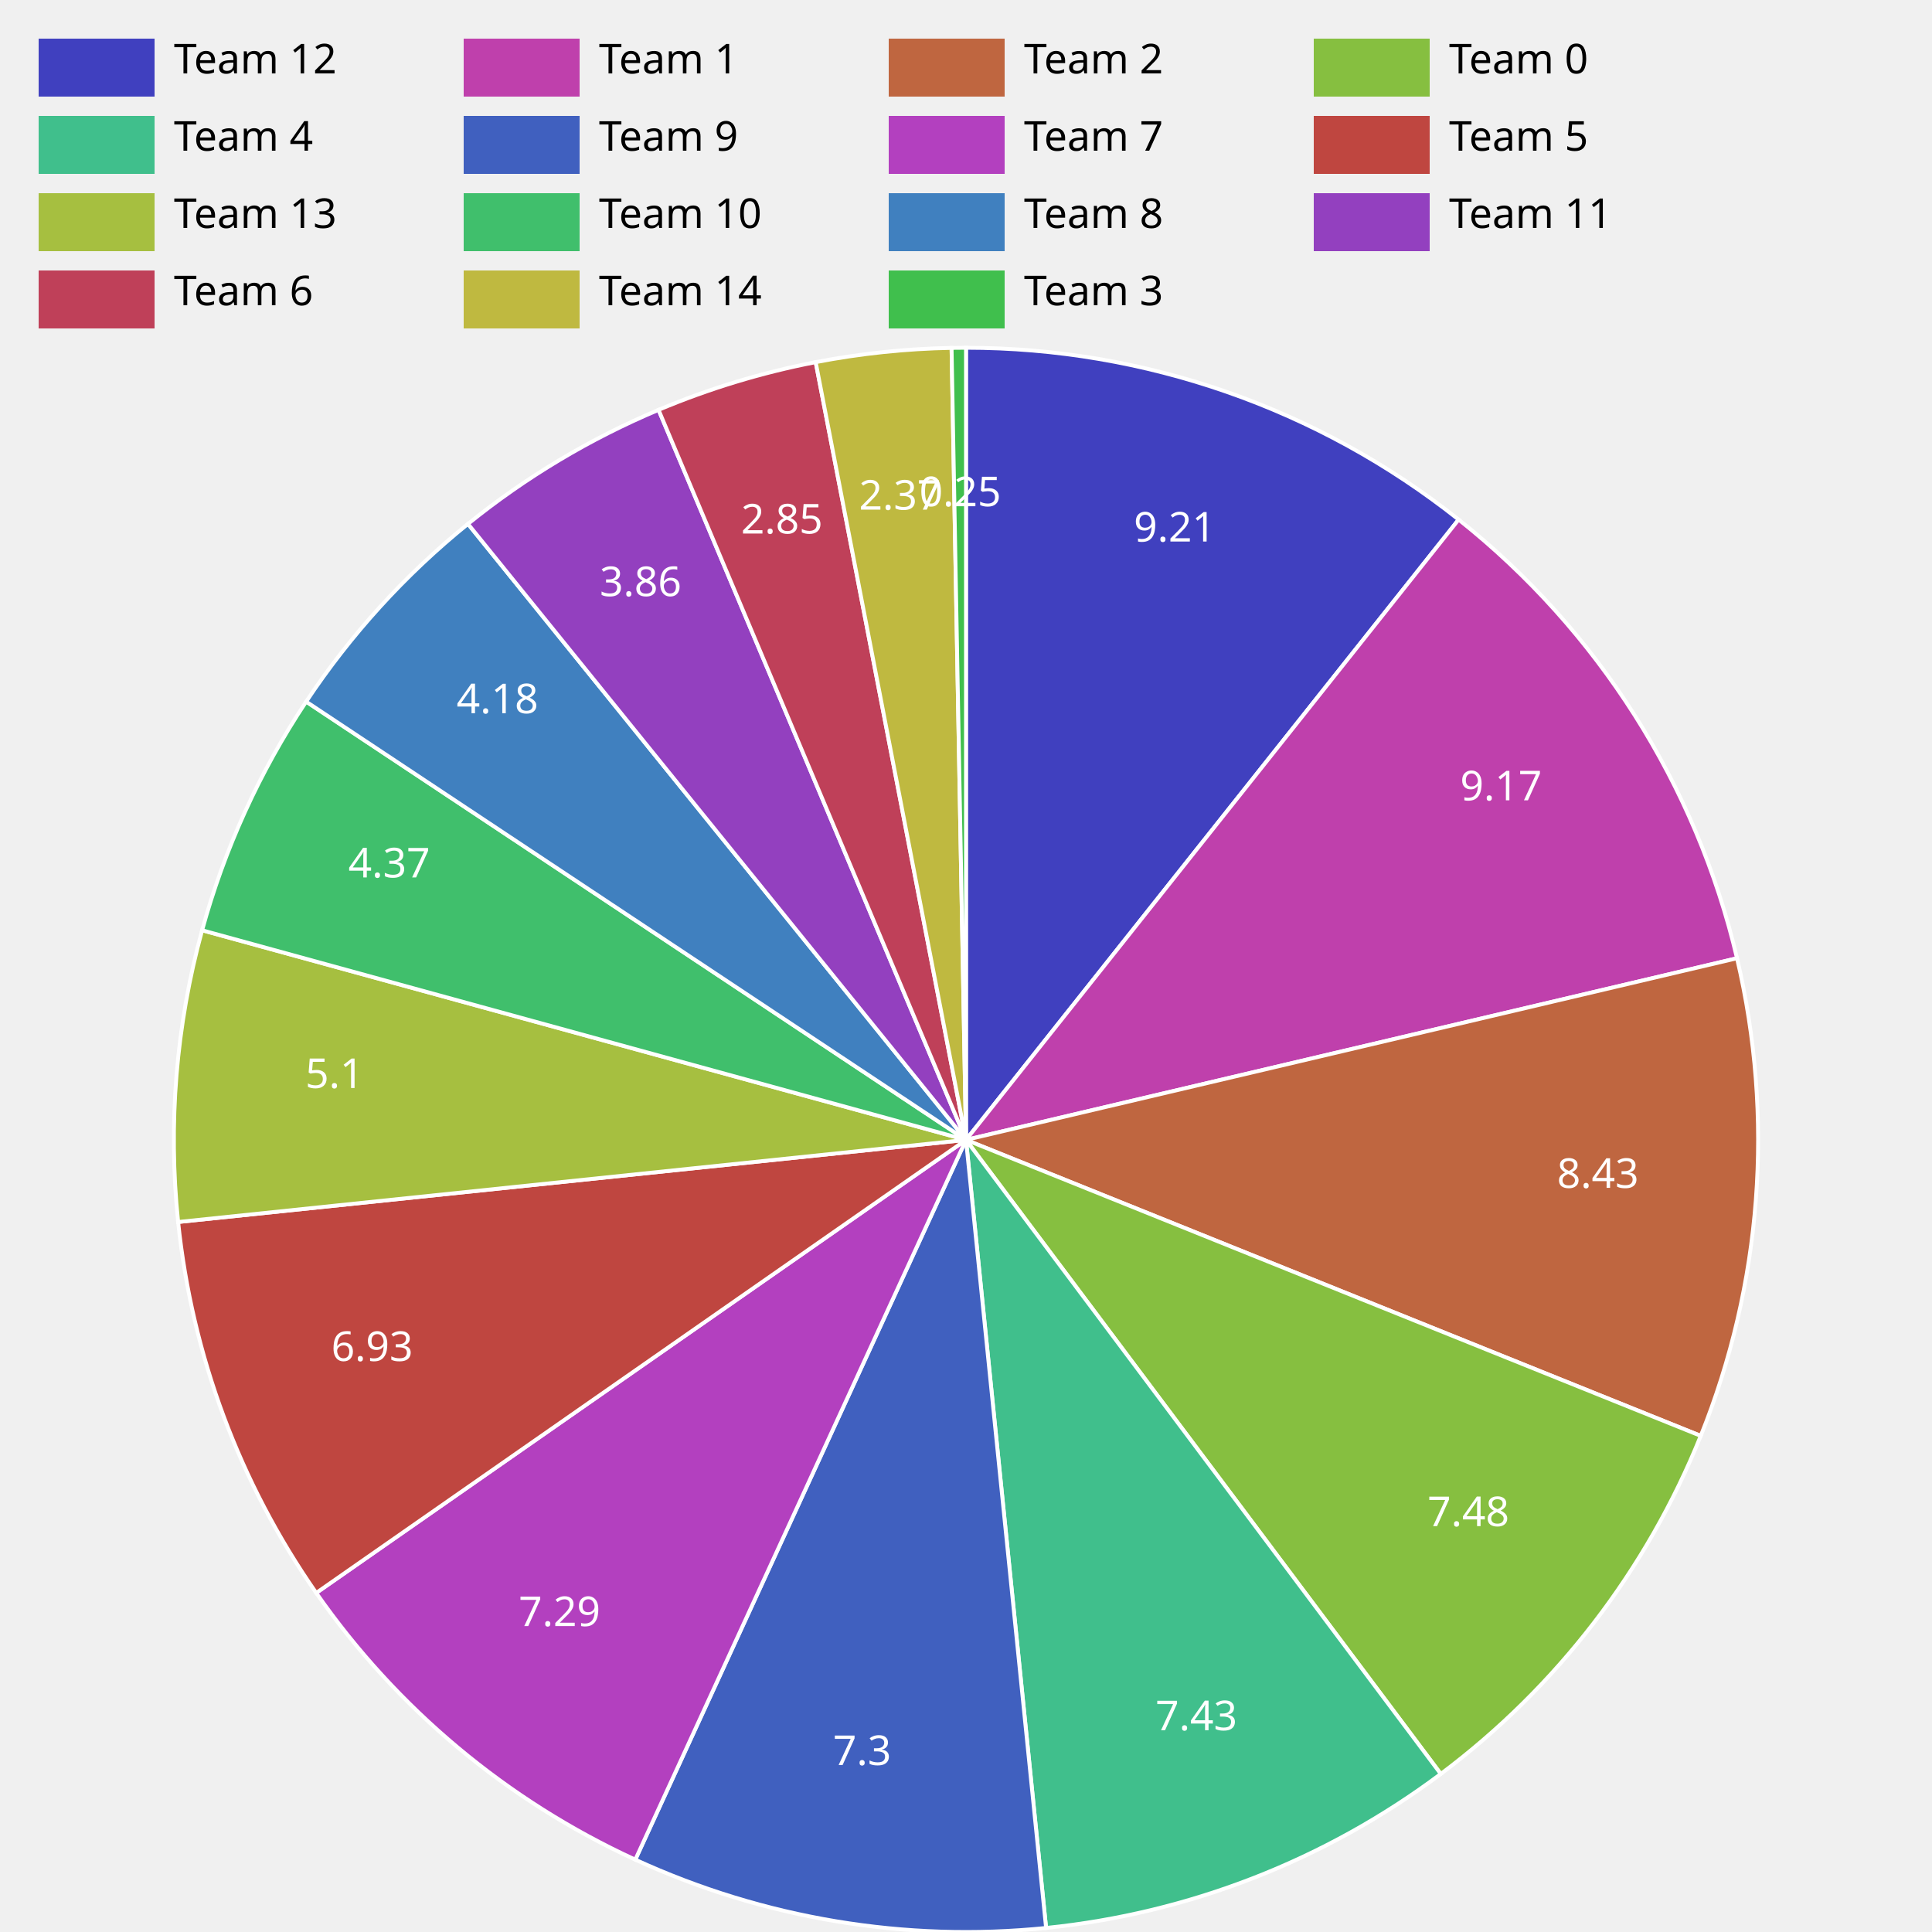
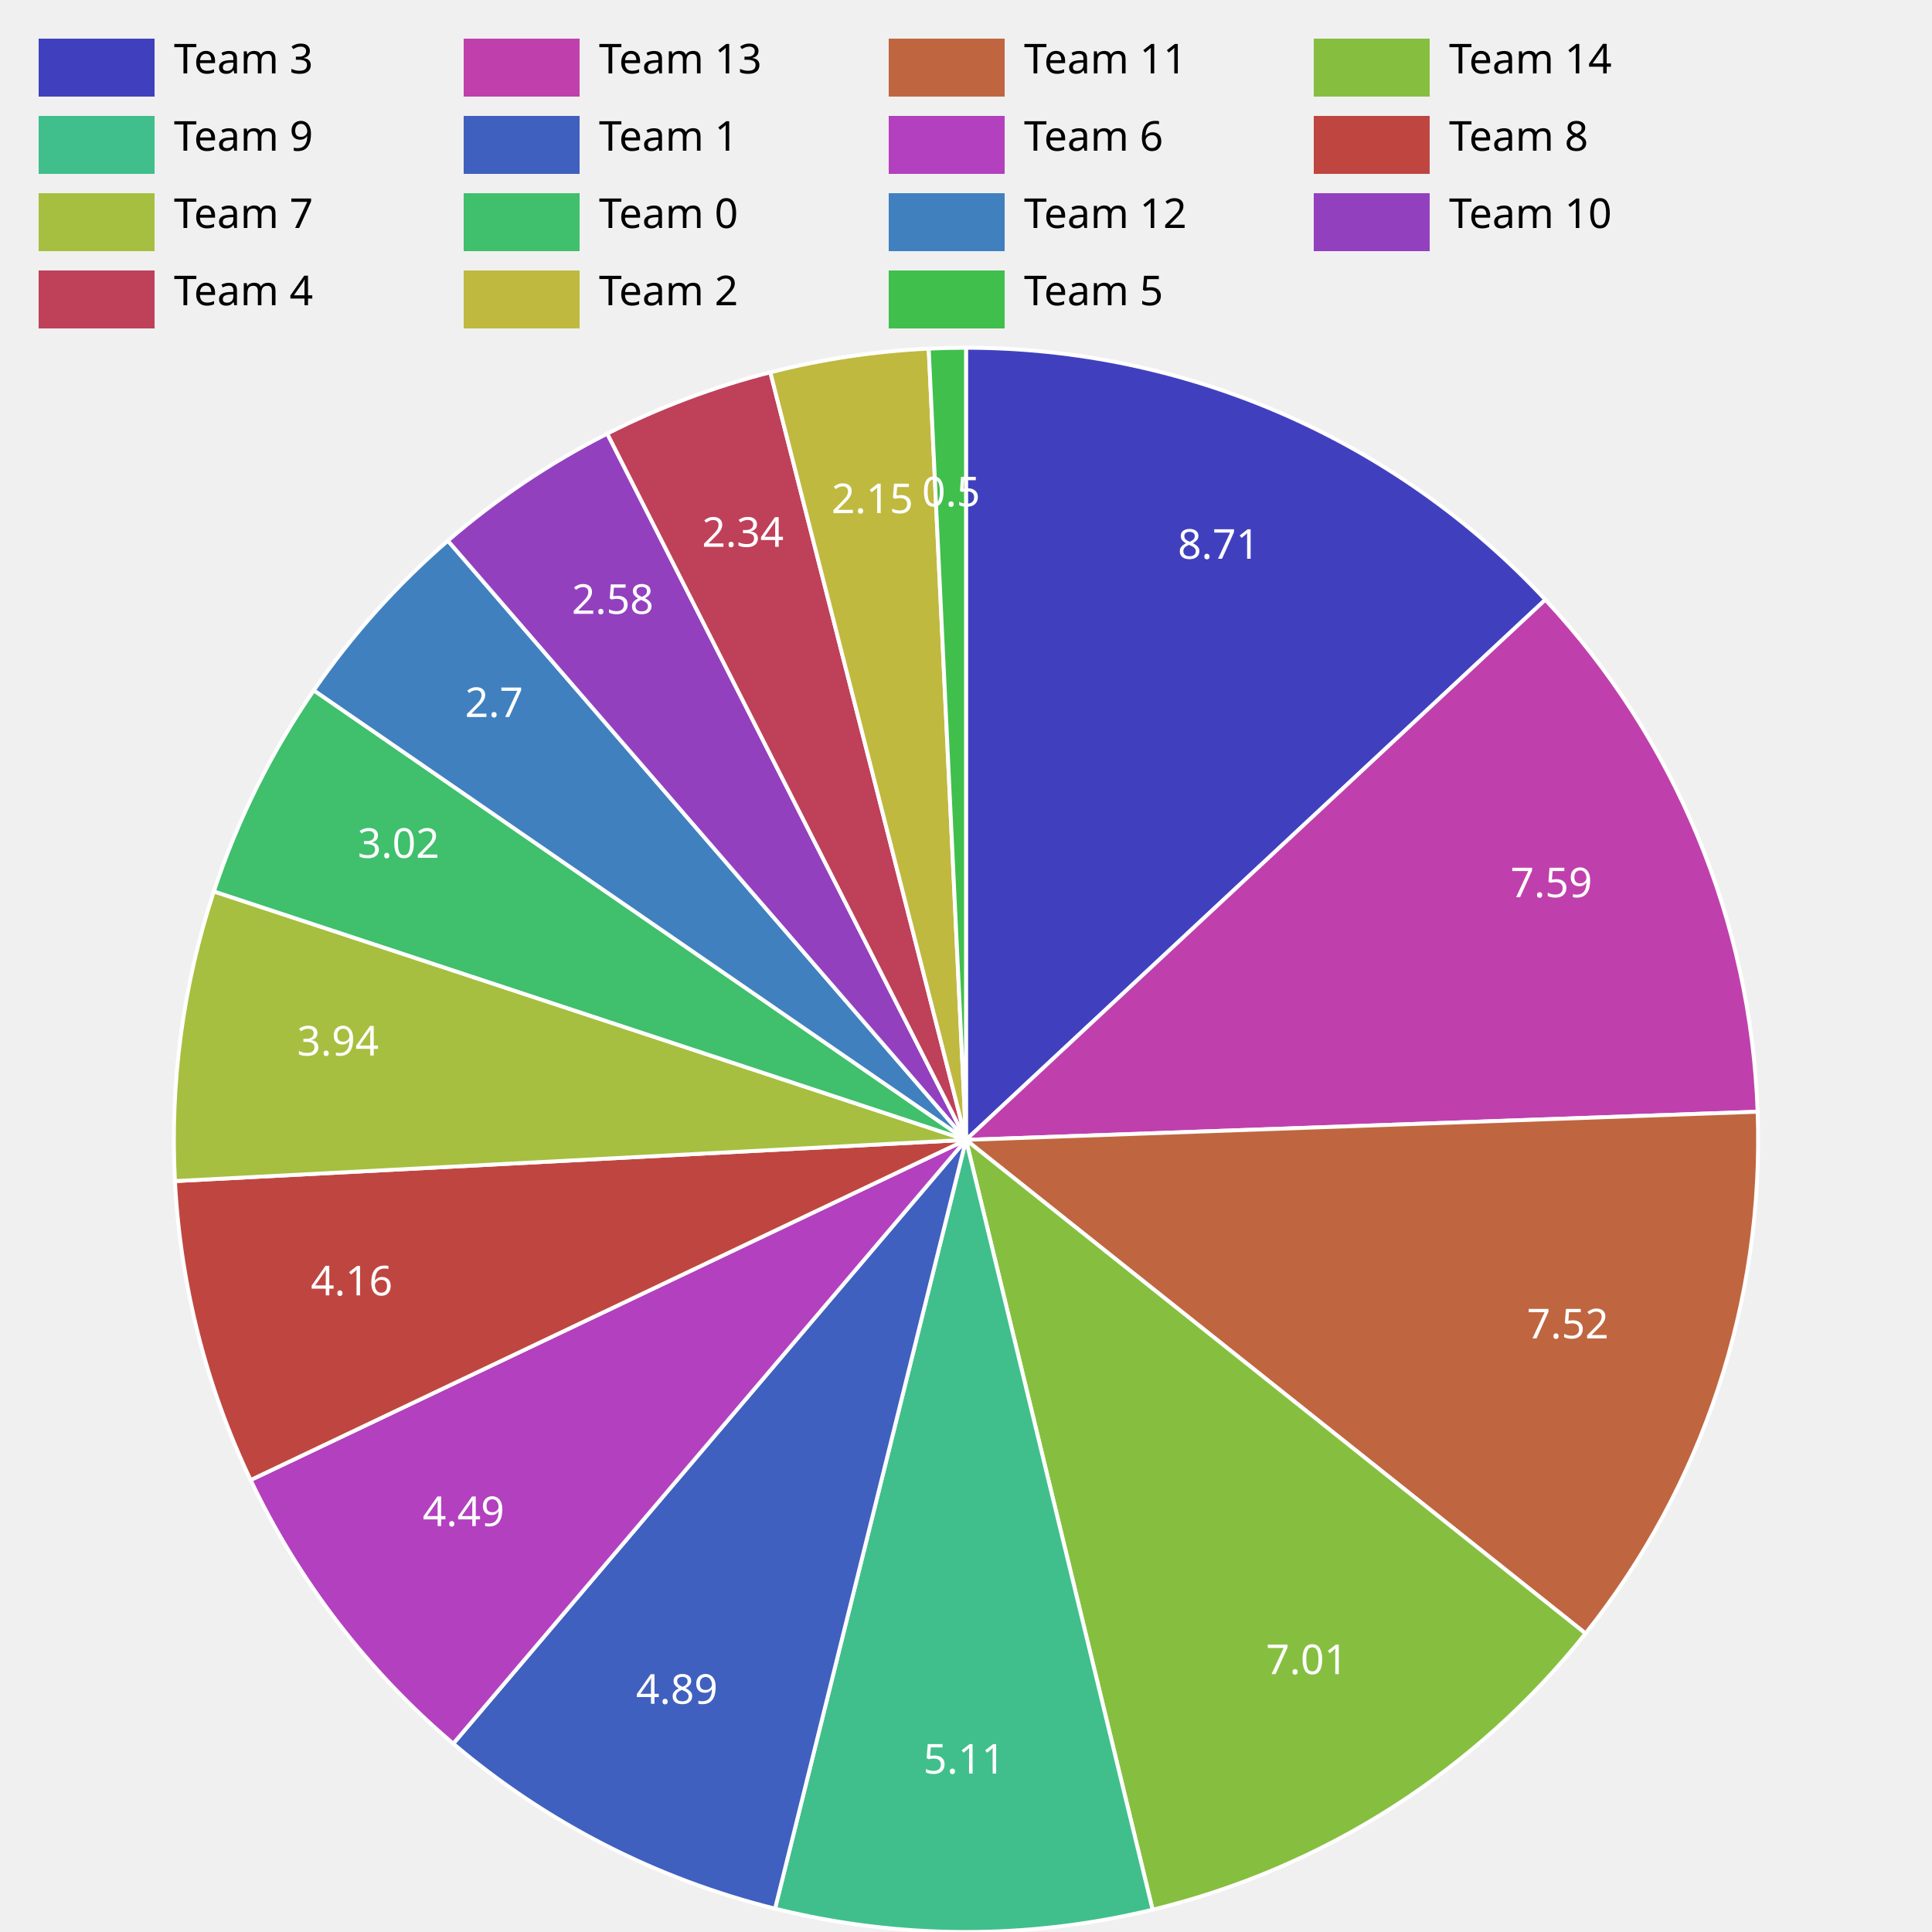
<svg xmlns="http://www.w3.org/2000/svg" varsion="1.1" width="500" height="500">
  <style>text { font-size: 8pt; font-family: sans-serif }  .axislegend { font-size: 12pt; font-weight: bold } .hovercircle {z-index:0; cursor:pointer; } .value {z-index: 1; background-color: #fff; opacity: 0.7; } </style>
  <rect x="10" y="10" width="30" height="15" fill="#4040BF" />
-   <text x="45" y="19" alignment-baseline="middle">Team 12</text>
+   <text x="45" y="19" alignment-baseline="middle">Team 3</text>
  <rect x="120" y="10" width="30" height="15" fill="#BF40AC" />
-   <text x="155" y="19" alignment-baseline="middle">Team 1</text>
+   <text x="155" y="19" alignment-baseline="middle">Team 13</text>
  <rect x="230" y="10" width="30" height="15" fill="#BF6640" />
-   <text x="265" y="19" alignment-baseline="middle">Team 2</text>
+   <text x="265" y="19" alignment-baseline="middle">Team 11</text>
  <rect x="340" y="10" width="30" height="15" fill="#86BF40" />
-   <text x="375" y="19" alignment-baseline="middle">Team 0</text>
+   <text x="375" y="19" alignment-baseline="middle">Team 14</text>
  <rect x="10" y="30" width="30" height="15" fill="#40BF8C" />
-   <text x="45" y="39" alignment-baseline="middle">Team 4</text>
+   <text x="45" y="39" alignment-baseline="middle">Team 9</text>
  <rect x="120" y="30" width="30" height="15" fill="#4060BF" />
-   <text x="155" y="39" alignment-baseline="middle">Team 9</text>
+   <text x="155" y="39" alignment-baseline="middle">Team 1</text>
  <rect x="230" y="30" width="30" height="15" fill="#B340BF" />
-   <text x="265" y="39" alignment-baseline="middle">Team 7</text>
+   <text x="265" y="39" alignment-baseline="middle">Team 6</text>
  <rect x="340" y="30" width="30" height="15" fill="#BF4640" />
-   <text x="375" y="39" alignment-baseline="middle">Team 5</text>
+   <text x="375" y="39" alignment-baseline="middle">Team 8</text>
  <rect x="10" y="50" width="30" height="15" fill="#A6BF40" />
-   <text x="45" y="59" alignment-baseline="middle">Team 13</text>
+   <text x="45" y="59" alignment-baseline="middle">Team 7</text>
  <rect x="120" y="50" width="30" height="15" fill="#40BF6C" />
-   <text x="155" y="59" alignment-baseline="middle">Team 10</text>
+   <text x="155" y="59" alignment-baseline="middle">Team 0</text>
  <rect x="230" y="50" width="30" height="15" fill="#4080BF" />
-   <text x="265" y="59" alignment-baseline="middle">Team 8</text>
+   <text x="265" y="59" alignment-baseline="middle">Team 12</text>
  <rect x="340" y="50" width="30" height="15" fill="#9340BF" />
-   <text x="375" y="59" alignment-baseline="middle">Team 11</text>
+   <text x="375" y="59" alignment-baseline="middle">Team 10</text>
  <rect x="10" y="70" width="30" height="15" fill="#BF4059" />
-   <text x="45" y="79" alignment-baseline="middle">Team 6</text>
+   <text x="45" y="79" alignment-baseline="middle">Team 4</text>
  <rect x="120" y="70" width="30" height="15" fill="#BFB940" />
-   <text x="155" y="79" alignment-baseline="middle">Team 14</text>
+   <text x="155" y="79" alignment-baseline="middle">Team 2</text>
  <rect x="230" y="70" width="30" height="15" fill="#40BF4D" />
-   <text x="265" y="79" alignment-baseline="middle">Team 3</text>
-   <path d="M 250 90 A 205 205 0 0 1 377.49 134.465 L 250 295 L 250 90 Z" fill="#4040BF" stroke="#fff" />
-   <path d="M 377.49 134.465 A 205 205 0 0 1 449.537 247.99 L 250 295 L 377.49 134.465 Z" fill="#BF40AC" stroke="#fff" />
-   <path d="M 449.537 247.99 A 205 205 0 0 1 440.151 371.6 L 250 295 L 449.537 247.99 Z" fill="#BF6640" stroke="#fff" />
-   <path d="M 440.151 371.6 A 205 205 0 0 1 372.876 459.093 L 250 295 L 440.151 371.6 Z" fill="#86BF40" stroke="#fff" />
-   <path d="M 372.876 459.093 A 205 205 0 0 1 270.73 498.949 L 250 295 L 372.876 459.093 Z" fill="#40BF8C" stroke="#fff" />
-   <path d="M 270.73 498.949 A 205 205 0 0 1 164.414 481.279 L 250 295 L 270.73 498.949 Z" fill="#4060BF" stroke="#fff" />
-   <path d="M 164.414 481.279 A 205 205 0 0 1 81.839 412.246 L 250 295 L 164.414 481.279 Z" fill="#B340BF" stroke="#fff" />
-   <path d="M 81.839 412.246 A 205 205 0 0 1 46.104 316.25 L 250 295 L 81.839 412.246 Z" fill="#BF4640" stroke="#fff" />
-   <path d="M 46.104 316.25 A 205 205 0 0 1 52.308 240.753 L 250 295 L 46.104 316.25 Z" fill="#A6BF40" stroke="#fff" />
-   <path d="M 52.308 240.753 A 205 205 0 0 1 79.233 181.582 L 250 295 L 52.308 240.753 Z" fill="#40BF6C" stroke="#fff" />
-   <path d="M 79.233 181.582 A 205 205 0 0 1 121.111 135.586 L 250 295 L 79.233 181.582 Z" fill="#4080BF" stroke="#fff" />
-   <path d="M 121.111 135.586 A 205 205 0 0 1 170.43 106.073 L 250 295 L 121.111 135.586 Z" fill="#9340BF" stroke="#fff" />
-   <path d="M 170.43 106.073 A 205 205 0 0 1 211.097 93.725 L 250 295 L 170.43 106.073 Z" fill="#BF4059" stroke="#fff" />
-   <path d="M 211.097 93.725 A 205 205 0 0 1 246.265 90.034 L 250 295 L 211.097 93.725 Z" fill="#BFB940" stroke="#fff" />
-   <path d="M 246.265 90.034 A 205 205 0 0 1 250 90 L 250 295 L 246.265 90.034 Z" fill="#40BF4D" stroke="#fff" />
-   <text x="304.009" y="140.148" text-anchor="middle" alignment-baseline="middle" fill="#fff">9.21</text>
-   <text x="388.468" y="207.122" text-anchor="middle" alignment-baseline="middle" fill="#fff">9.17</text>
-   <text x="413.529" y="307.417" text-anchor="middle" alignment-baseline="middle" fill="#fff">8.43</text>
-   <text x="380.01" y="394.967" text-anchor="middle" alignment-baseline="middle" fill="#fff">7.48</text>
-   <text x="309.614" y="447.782" text-anchor="middle" alignment-baseline="middle" fill="#fff">7.43</text>
-   <text x="223.112" y="456.781" text-anchor="middle" alignment-baseline="middle" fill="#fff">7.3</text>
-   <text x="144.812" y="420.823" text-anchor="middle" alignment-baseline="middle" fill="#fff">7.29</text>
-   <text x="96.303" y="352.213" text-anchor="middle" alignment-baseline="middle" fill="#fff">6.93</text>
-   <text x="86.551" y="281.57" text-anchor="middle" alignment-baseline="middle" fill="#fff">5.1</text>
-   <text x="100.728" y="227.075" text-anchor="middle" alignment-baseline="middle" fill="#fff">4.37</text>
-   <text x="128.734" y="184.589" text-anchor="middle" alignment-baseline="middle" fill="#fff">4.18</text>
-   <text x="165.785" y="154.274" text-anchor="middle" alignment-baseline="middle" fill="#fff">3.86</text>
-   <text x="202.354" y="138.074" text-anchor="middle" alignment-baseline="middle" fill="#fff">2.85</text>
-   <text x="232.881" y="131.896" text-anchor="middle" alignment-baseline="middle" fill="#fff">2.37</text>
-   <text x="248.506" y="131.007" text-anchor="middle" alignment-baseline="middle" fill="#fff">0.25</text>
+   <text x="265" y="79" alignment-baseline="middle">Team 5</text>
+   <path d="M 250 90 A 205 205 0 0 1 399.936 155.199 L 250 295 L 250 90 Z" fill="#4040BF" stroke="#fff" />
+   <path d="M 399.936 155.199 A 205 205 0 0 1 454.87 287.713 L 250 295 L 399.936 155.199 Z" fill="#BF40AC" stroke="#fff" />
+   <path d="M 454.87 287.713 A 205 205 0 0 1 410.336 422.74 L 250 295 L 454.87 287.713 Z" fill="#BF6640" stroke="#fff" />
+   <path d="M 410.336 422.74 A 205 205 0 0 1 298.295 494.23 L 250 295 L 410.336 422.74 Z" fill="#86BF40" stroke="#fff" />
+   <path d="M 298.295 494.23 A 205 205 0 0 1 200.58 493.954 L 250 295 L 298.295 494.23 Z" fill="#40BF8C" stroke="#fff" />
+   <path d="M 200.58 493.954 A 205 205 0 0 1 117.302 451.257 L 250 295 L 200.58 493.954 Z" fill="#4060BF" stroke="#fff" />
+   <path d="M 117.302 451.257 A 205 205 0 0 1 64.864 383.032 L 250 295 L 117.302 451.257 Z" fill="#B340BF" stroke="#fff" />
+   <path d="M 64.864 383.032 A 205 205 0 0 1 45.278 305.663 L 250 295 L 64.864 383.032 Z" fill="#BF4640" stroke="#fff" />
+   <path d="M 45.278 305.663 A 205 205 0 0 1 55.346 230.697 L 250 295 L 45.278 305.663 Z" fill="#A6BF40" stroke="#fff" />
+   <path d="M 55.346 230.697 A 205 205 0 0 1 81.212 178.657 L 250 295 L 55.346 230.697 Z" fill="#40BF6C" stroke="#fff" />
+   <path d="M 81.212 178.657 A 205 205 0 0 1 115.909 139.936 L 250 295 L 81.212 178.657 Z" fill="#4080BF" stroke="#fff" />
+   <path d="M 115.909 139.936 A 205 205 0 0 1 157.16 112.228 L 250 295 L 115.909 139.936 Z" fill="#9340BF" stroke="#fff" />
+   <path d="M 157.16 112.228 A 205 205 0 0 1 199.363 96.352 L 250 295 L 157.16 112.228 Z" fill="#BF4059" stroke="#fff" />
+   <path d="M 199.363 96.352 A 205 205 0 0 1 240.349 90.227 L 250 295 L 199.363 96.352 Z" fill="#BFB940" stroke="#fff" />
+   <path d="M 240.349 90.227 A 205 205 0 0 1 250 90 L 250 295 L 240.349 90.227 Z" fill="#40BF4D" stroke="#fff" />
+   <text x="315.399" y="144.604" text-anchor="middle" alignment-baseline="middle" fill="#fff">8.71</text>
+   <text x="401.498" y="232.195" text-anchor="middle" alignment-baseline="middle" fill="#fff">7.59</text>
+   <text x="405.747" y="346.369" text-anchor="middle" alignment-baseline="middle" fill="#fff">7.52</text>
+   <text x="338.216" y="433.253" text-anchor="middle" alignment-baseline="middle" fill="#fff">7.01</text>
+   <text x="249.537" y="458.999" text-anchor="middle" alignment-baseline="middle" fill="#fff">5.11</text>
+   <text x="175.178" y="440.937" text-anchor="middle" alignment-baseline="middle" fill="#fff">4.89</text>
+   <text x="119.97" y="394.942" text-anchor="middle" alignment-baseline="middle" fill="#fff">4.49</text>
+   <text x="91.015" y="335.248" text-anchor="middle" alignment-baseline="middle" fill="#fff">4.16</text>
+   <text x="87.459" y="273.169" text-anchor="middle" alignment-baseline="middle" fill="#fff">3.94</text>
+   <text x="103.141" y="222.005" text-anchor="middle" alignment-baseline="middle" fill="#fff">3.02</text>
+   <text x="127.863" y="185.554" text-anchor="middle" alignment-baseline="middle" fill="#fff">2.7</text>
+   <text x="158.554" y="158.862" text-anchor="middle" alignment-baseline="middle" fill="#fff">2.58</text>
+   <text x="192.259" y="141.501" text-anchor="middle" alignment-baseline="middle" fill="#fff">2.34</text>
+   <text x="225.761" y="132.801" text-anchor="middle" alignment-baseline="middle" fill="#fff">2.15</text>
+   <text x="246.139" y="131.045" text-anchor="middle" alignment-baseline="middle" fill="#fff">0.5</text>
</svg>
